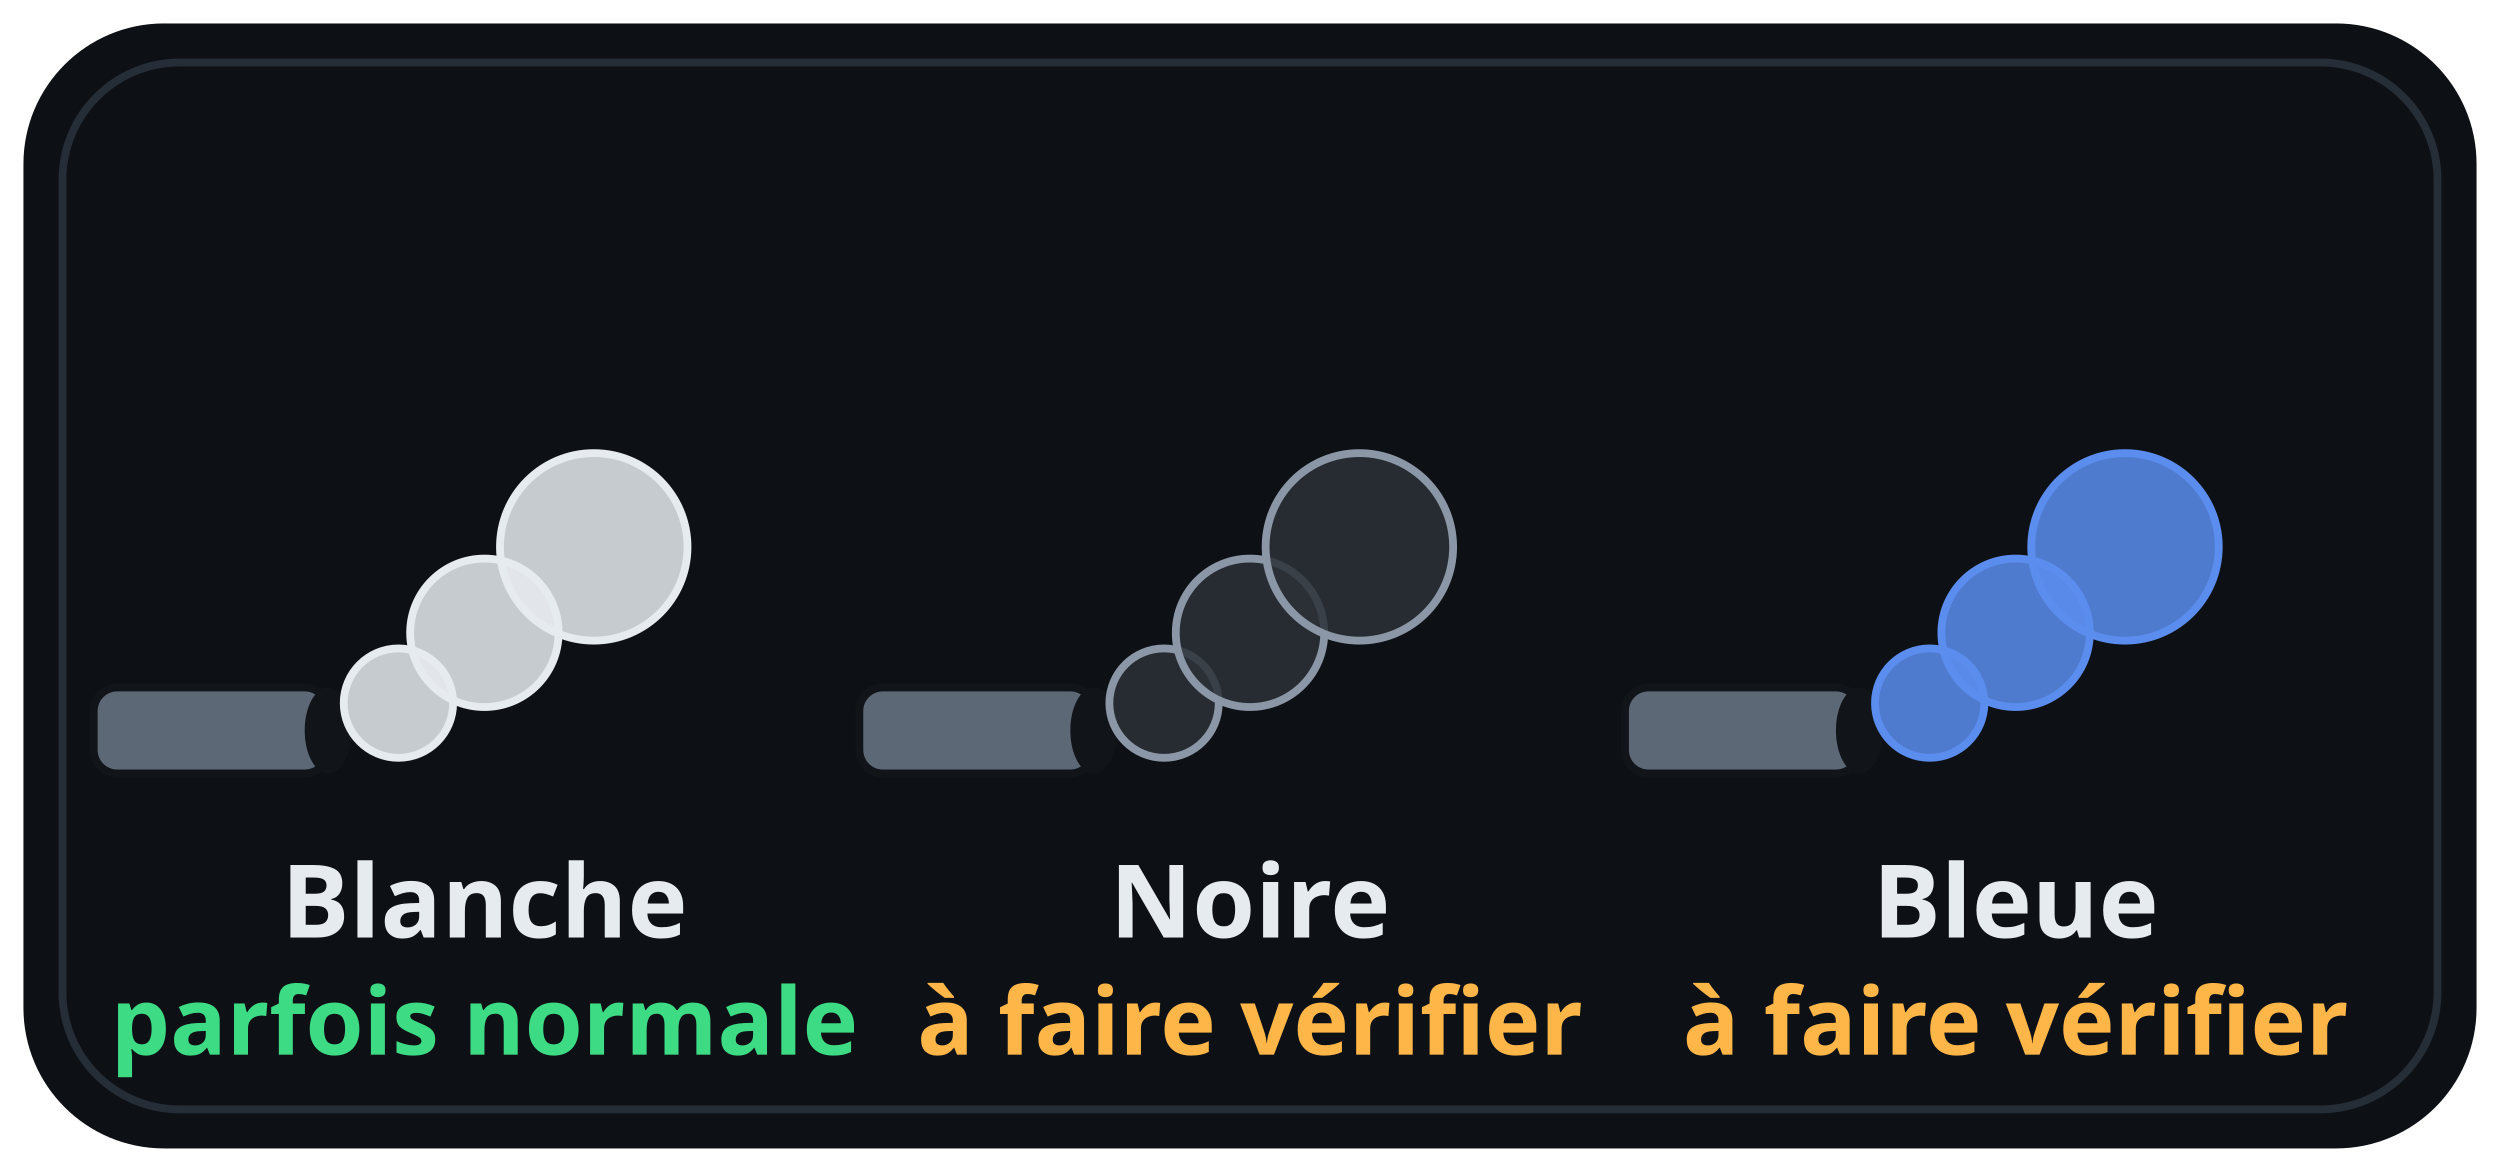
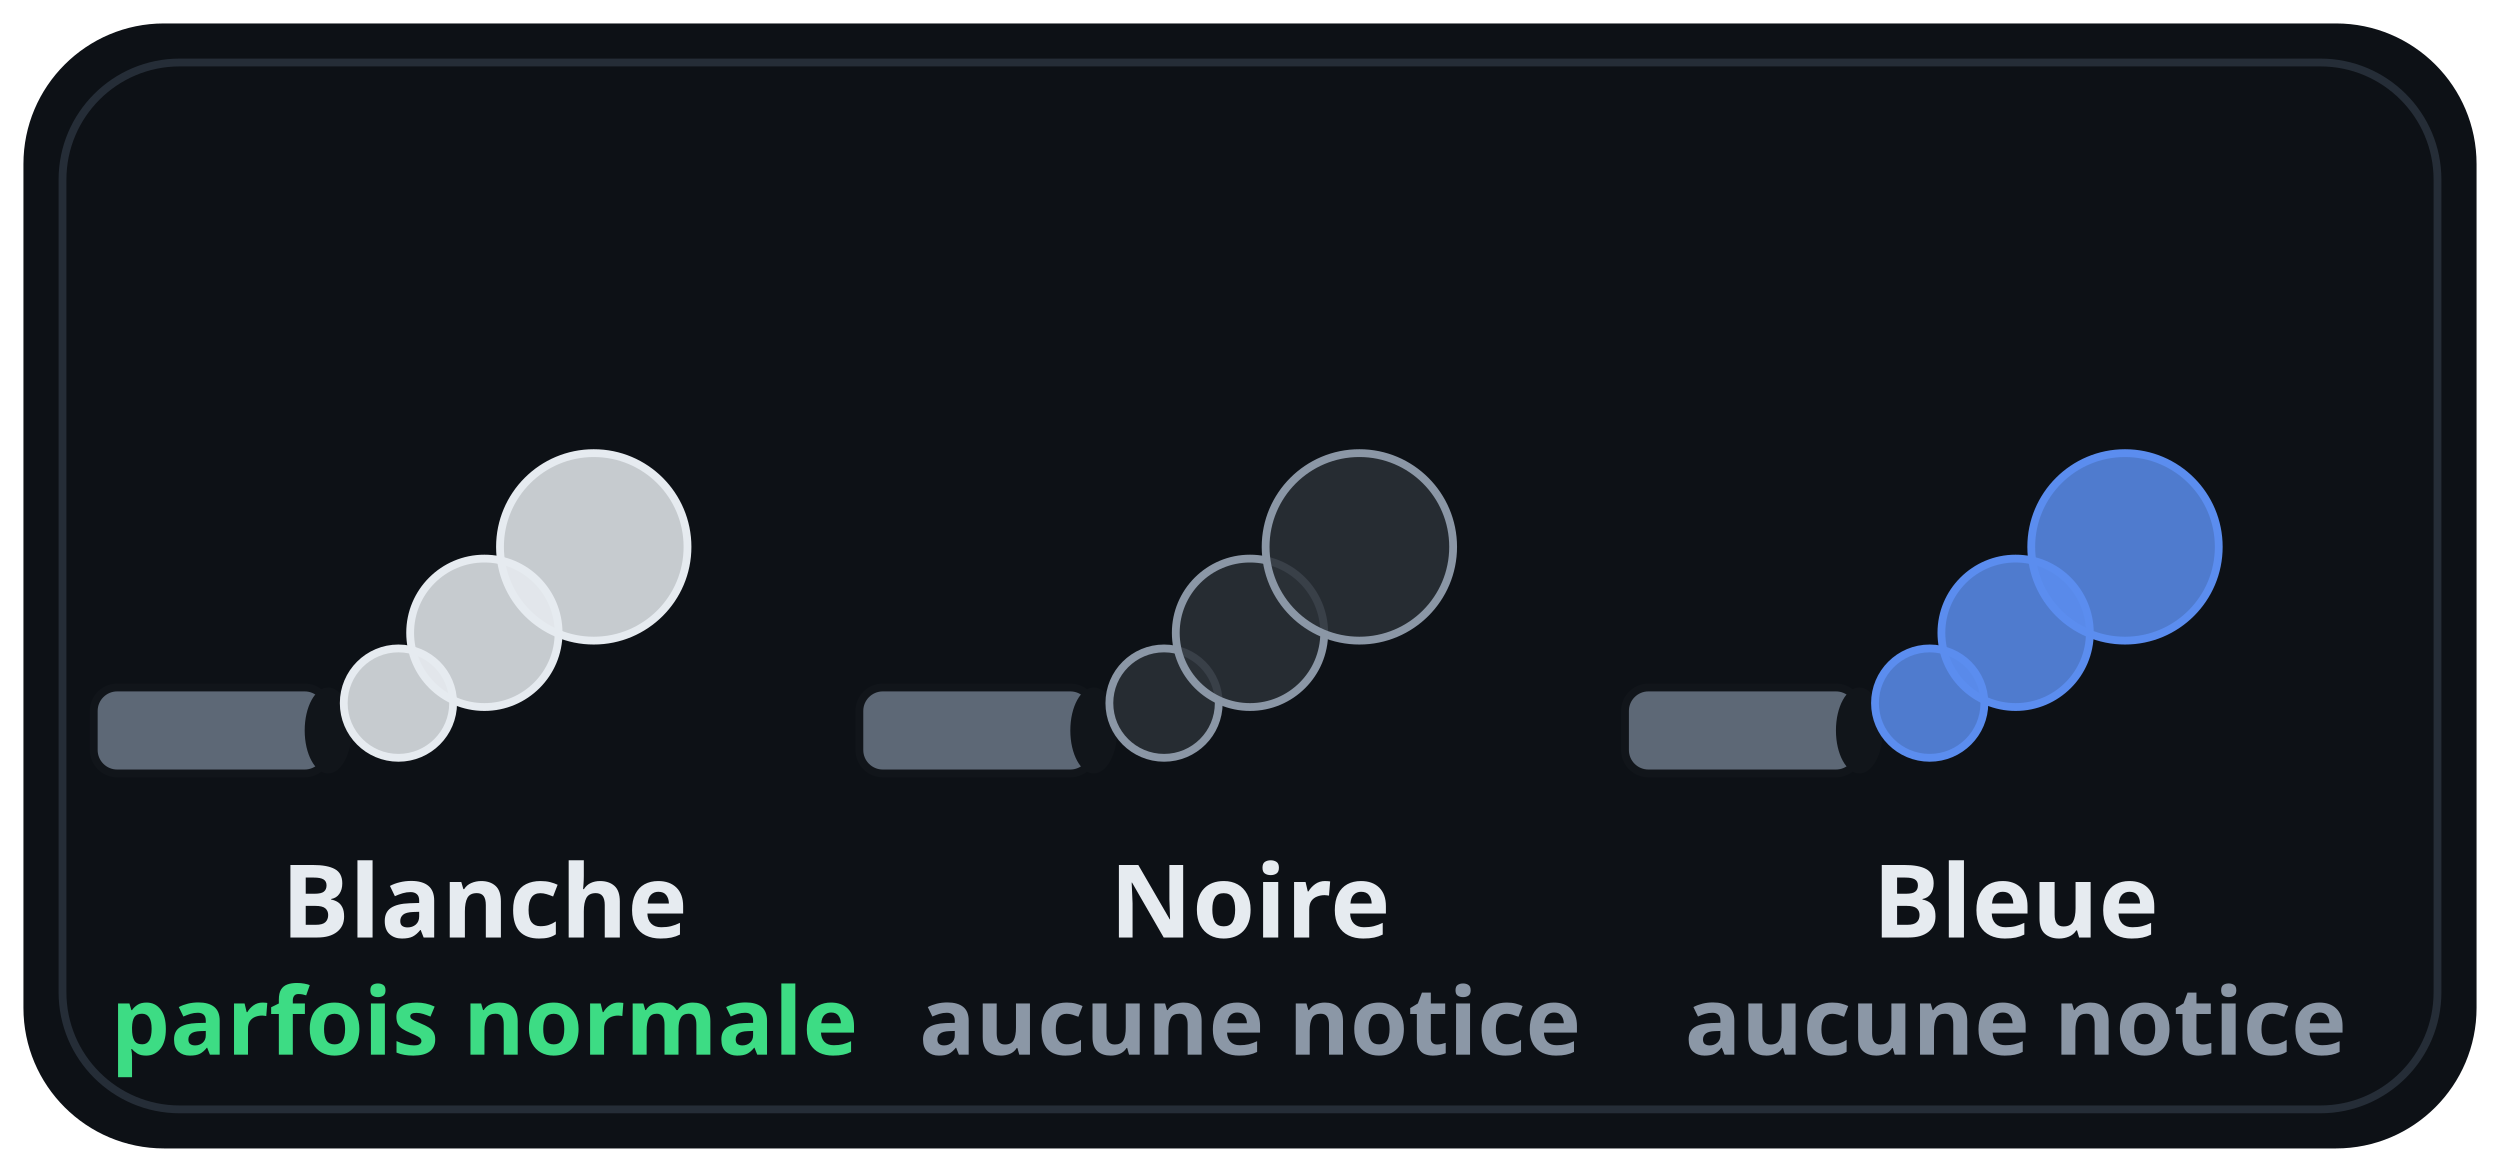
<svg xmlns="http://www.w3.org/2000/svg" viewBox="0 0 640 300">
  <rect x="6" y="6" width="628" height="288" rx="36" fill="#0d1116" />
  <rect x="16" y="16" width="608" height="268" rx="30" fill="none" stroke="#252d37" stroke-width="2" />
  <rect x="24" y="176" width="60" height="22" rx="6" fill="#5d6876" stroke="#11151a" stroke-width="2" />
  <ellipse cx="84" cy="187" rx="6" ry="11" fill="#11151a" />
  <circle cx="102" cy="180" r="14" fill="#e6ebf0" fill-opacity=".85" stroke="#e6ebf0" stroke-width="2" />
  <circle cx="124" cy="162" r="19" fill="#e6ebf0" fill-opacity=".85" stroke="#e6ebf0" stroke-width="2" />
  <circle cx="152" cy="140" r="24" fill="#e6ebf0" fill-opacity=".85" stroke="#e6ebf0" stroke-width="2" />
  <text x="124" y="240" text-anchor="middle" font-size="26" font-weight="700" fill="#e6ebf0" font-family="system-ui,sans-serif">Blanche</text>
  <text x="124" y="270" text-anchor="middle" font-size="24" font-weight="600" fill="#3ddc84" font-family="system-ui,sans-serif">parfois normale</text>
  <rect x="220" y="176" width="60" height="22" rx="6" fill="#5d6876" stroke="#11151a" stroke-width="2" />
  <ellipse cx="280" cy="187" rx="6" ry="11" fill="#11151a" />
  <circle cx="298" cy="180" r="14" fill="#2b3138" fill-opacity=".85" stroke="#8b97a6" stroke-width="2" />
  <circle cx="320" cy="162" r="19" fill="#2b3138" fill-opacity=".85" stroke="#8b97a6" stroke-width="2" />
  <circle cx="348" cy="140" r="24" fill="#2b3138" fill-opacity=".85" stroke="#8b97a6" stroke-width="2" />
  <text x="320" y="240" text-anchor="middle" font-size="26" font-weight="700" fill="#e6ebf0" font-family="system-ui,sans-serif">Noire</text>
-   <text x="320" y="270" text-anchor="middle" font-size="24" font-weight="600" fill="#ffb648" font-family="system-ui,sans-serif">à faire vérifier</text>
+   <text x="320" y="270" text-anchor="middle" font-size="24" font-weight="600" fill="#8b97a6" font-family="system-ui,sans-serif">aucune notice</text>
  <rect x="416" y="176" width="60" height="22" rx="6" fill="#5d6876" stroke="#11151a" stroke-width="2" />
  <ellipse cx="476" cy="187" rx="6" ry="11" fill="#11151a" />
  <circle cx="494" cy="180" r="14" fill="#5b8def" fill-opacity=".85" stroke="#5b8def" stroke-width="2" />
  <circle cx="516" cy="162" r="19" fill="#5b8def" fill-opacity=".85" stroke="#5b8def" stroke-width="2" />
  <circle cx="544" cy="140" r="24" fill="#5b8def" fill-opacity=".85" stroke="#5b8def" stroke-width="2" />
  <text x="516" y="240" text-anchor="middle" font-size="26" font-weight="700" fill="#e6ebf0" font-family="system-ui,sans-serif">Bleue</text>
-   <text x="516" y="270" text-anchor="middle" font-size="24" font-weight="600" fill="#ffb648" font-family="system-ui,sans-serif">à faire vérifier</text>
+   <text x="516" y="270" text-anchor="middle" font-size="24" font-weight="600" fill="#8b97a6" font-family="system-ui,sans-serif">aucune notice</text>
</svg>
